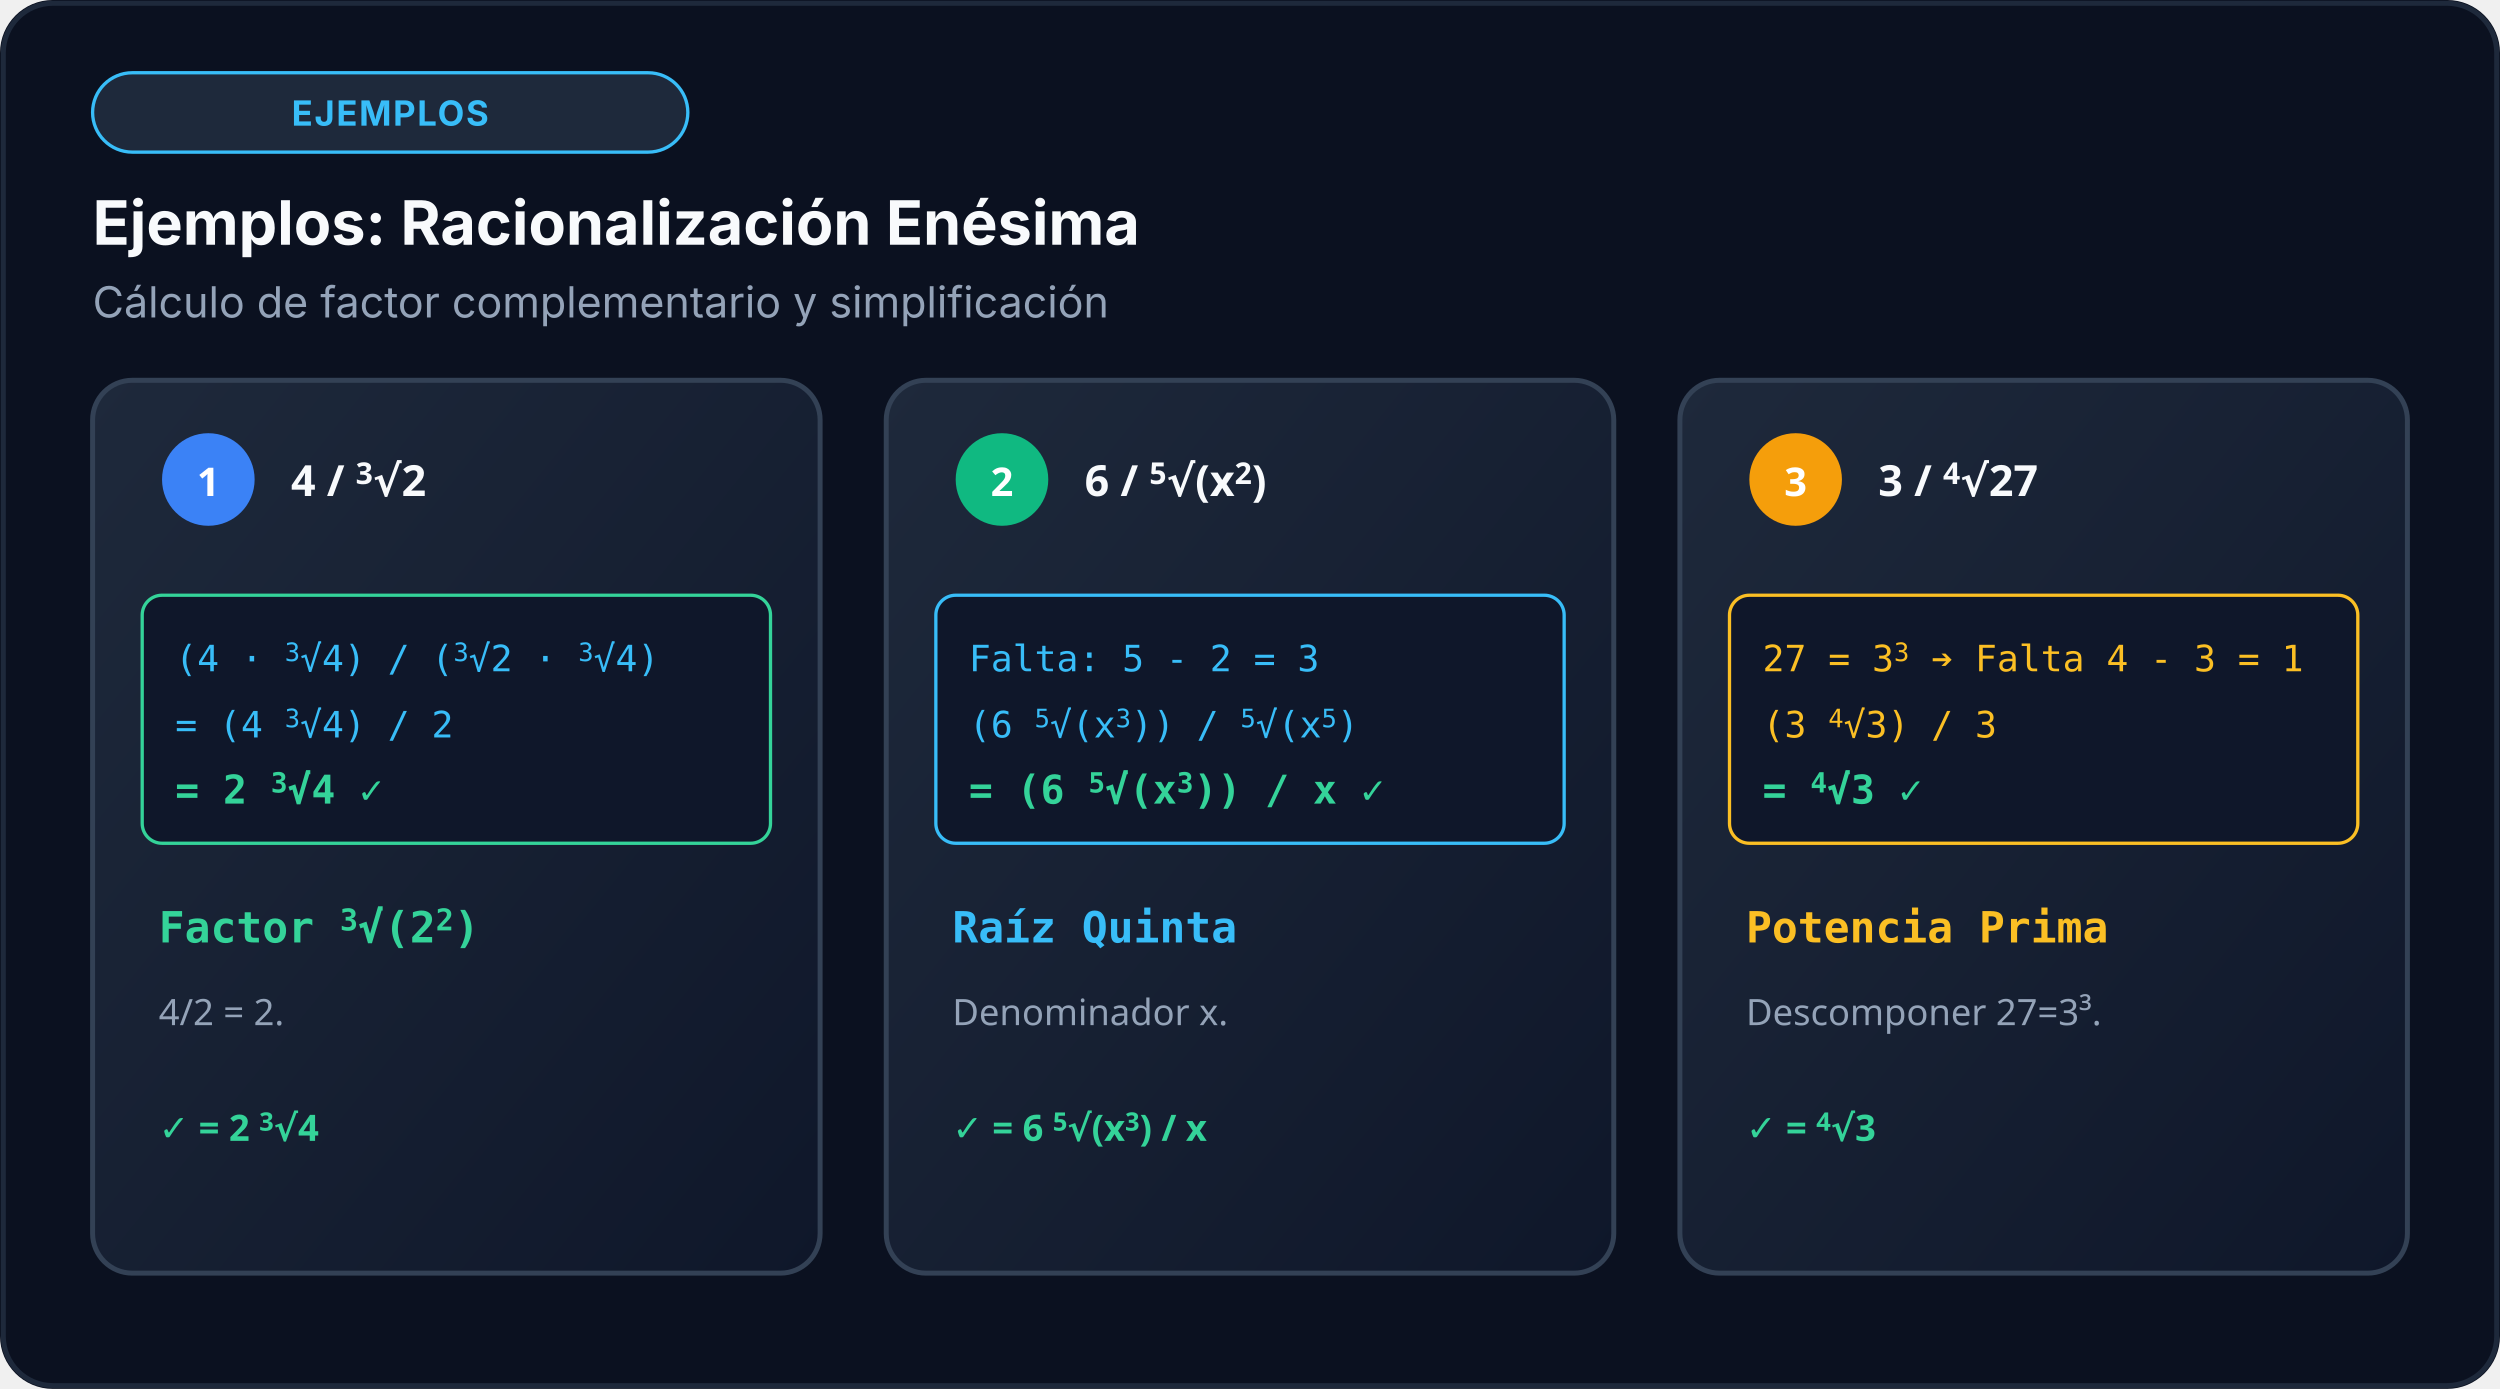
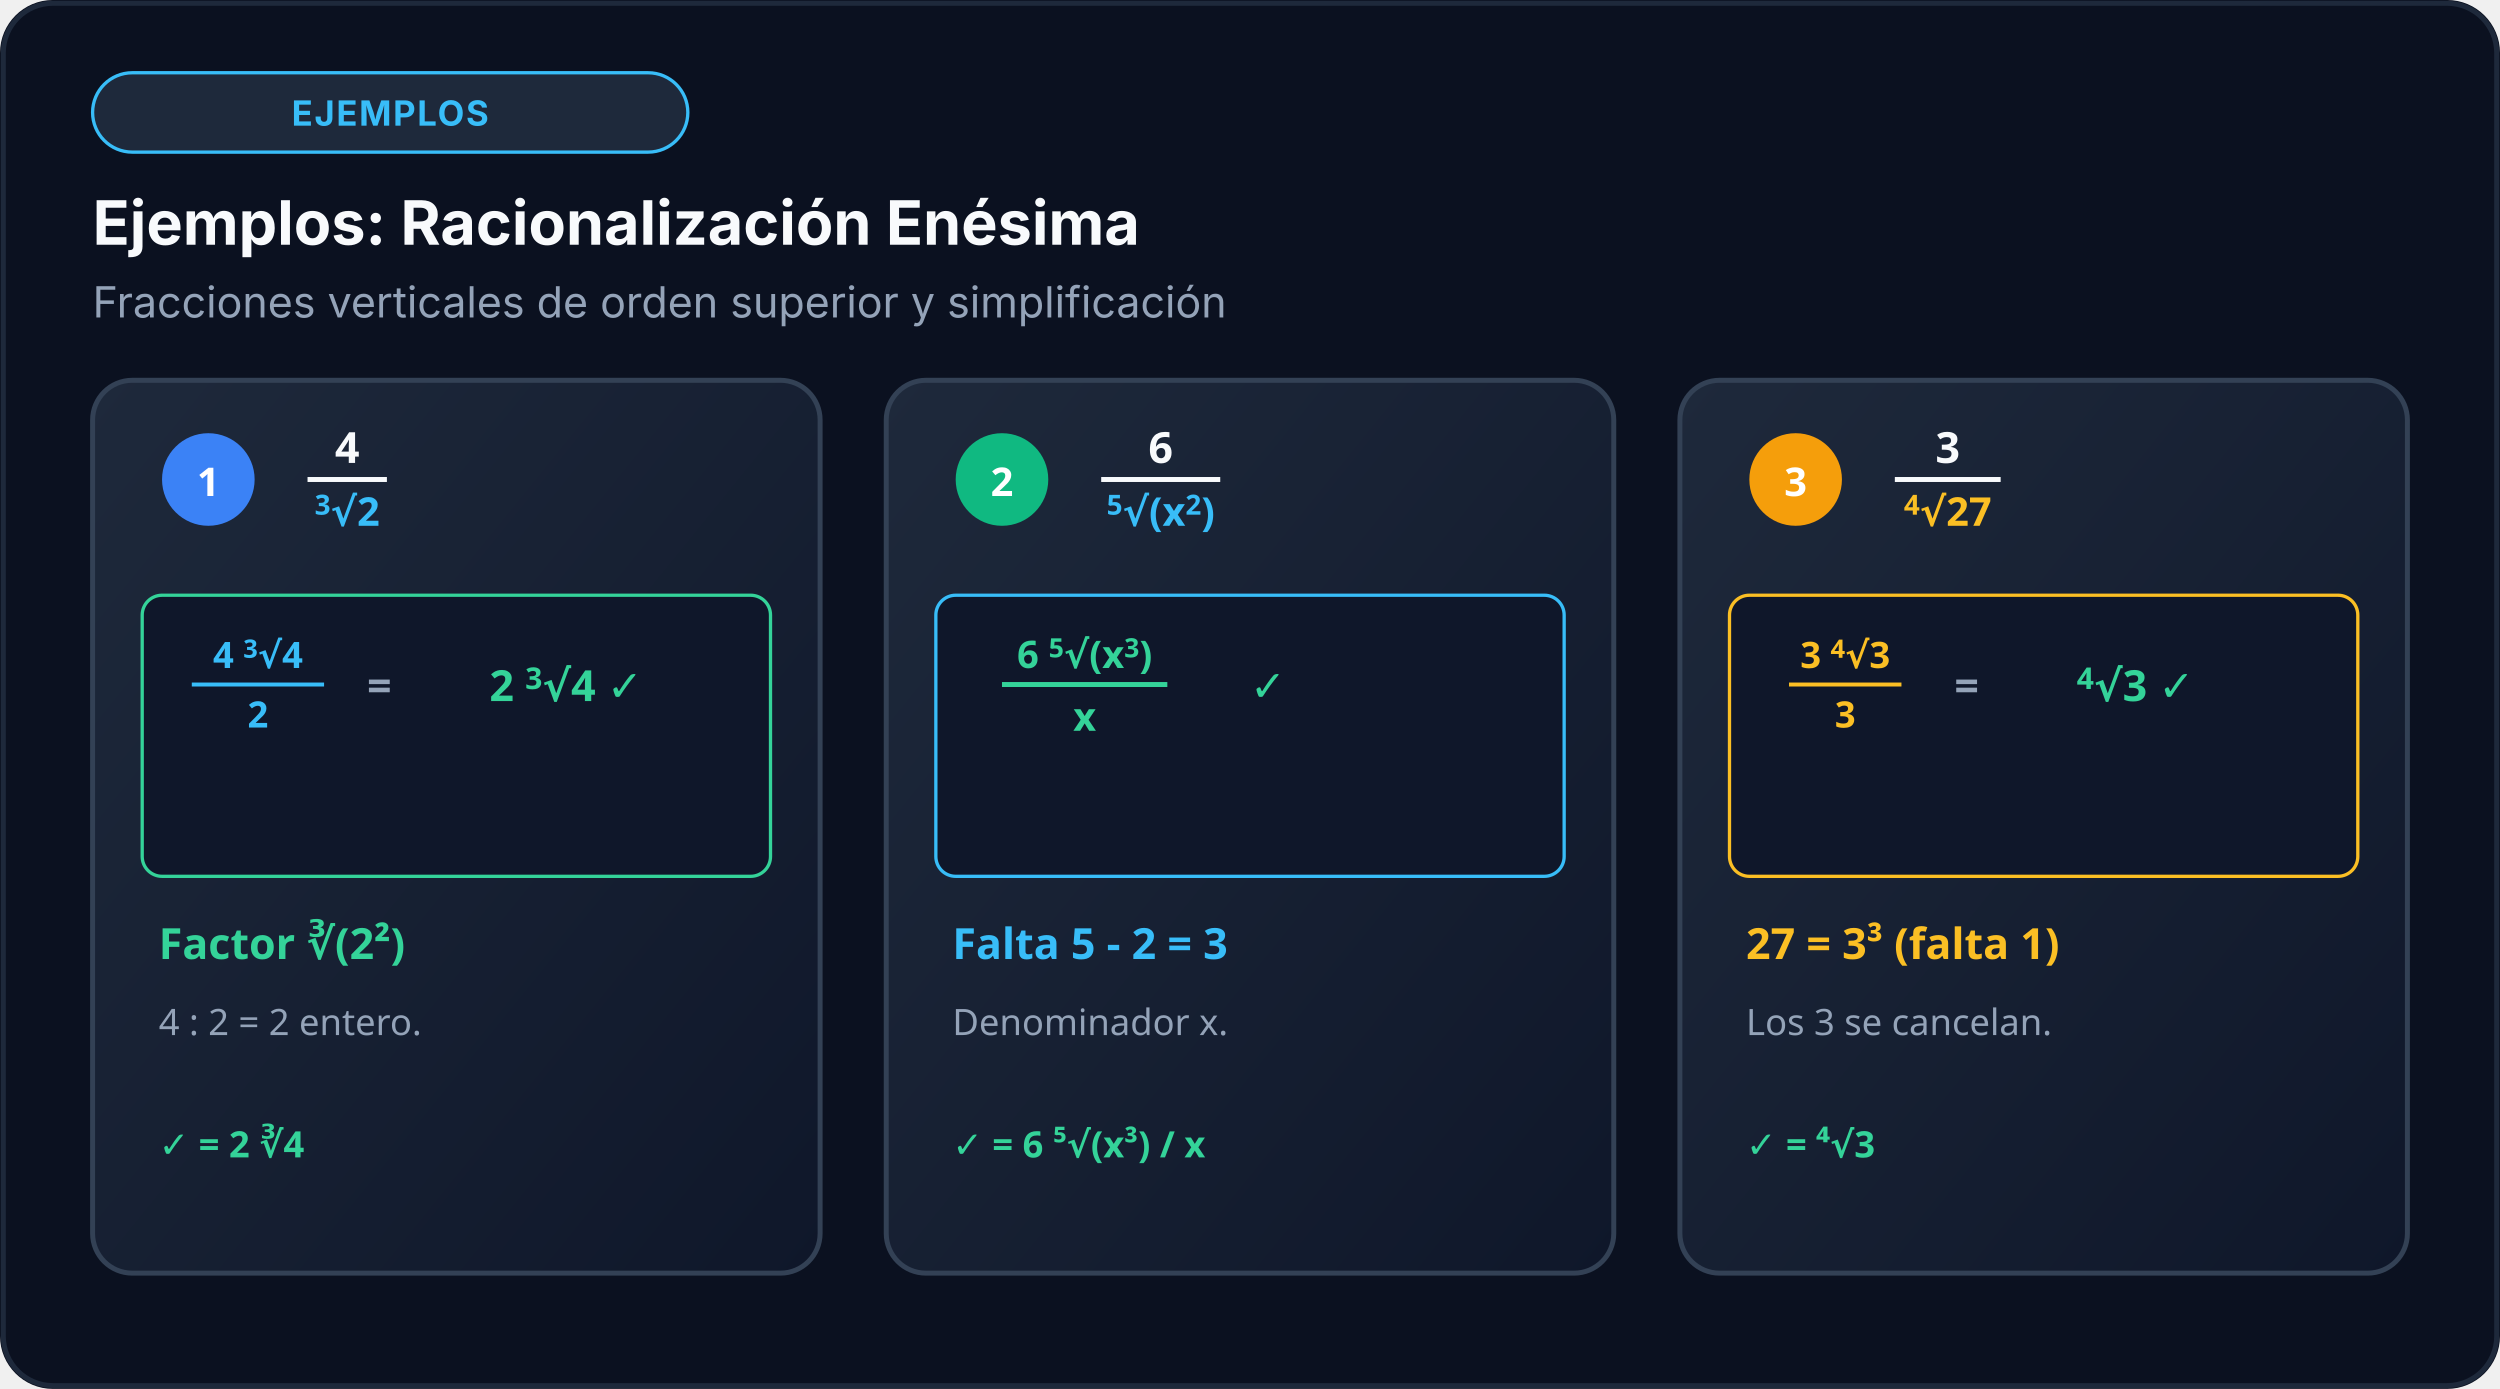
<svg xmlns="http://www.w3.org/2000/svg" viewBox="0 0 756 420" width="100%" height="100%">
  <defs>
    <linearGradient id="cardGrad" x1="0%" y1="0%" x2="100%" y2="100%">
      <stop offset="0%" stop-color="#1e293b" />
      <stop offset="100%" stop-color="#0f172a" />
    </linearGradient>
    <filter id="shadow" x="-4%" y="-4%" width="108%" height="112%">
      <feDropShadow dx="0" dy="3" stdDeviation="4" flood-color="#000000" flood-opacity="0.3" />
    </filter>
  </defs>
  <rect width="756" height="420" rx="16" fill="#0b1120" />
  <rect x="1" y="1" width="754" height="418" rx="15" fill="none" stroke="#1e293b" stroke-width="1.5" />
  <g transform="translate(28, 22)">
    <rect x="0" y="0" width="180" height="24" rx="12" fill="#1e293b" stroke="#38bdf8" stroke-width="1" />
    <text x="90" y="16" fill="#38bdf8" font-family="system-ui, -apple-system, sans-serif" font-size="10.5" font-weight="700" text-anchor="middle" letter-spacing="0.5">EJEMPLOS</text>
    <text x="0" y="52" fill="#f8fafc" font-family="system-ui, -apple-system, sans-serif" font-size="18.5" font-weight="700">Ejemplos: Racionalización Enésima</text>
-     <text x="0" y="74" fill="#94a3b8" font-family="system-ui, -apple-system, sans-serif" font-size="13">Cálculo de factor complementario y simplificación</text>
+     <text x="0" y="74" fill="#94a3b8" font-family="system-ui, -apple-system, sans-serif" font-size="13">Fracciones verticales de orden superior y simplificación</text>
  </g>
  <g transform="translate(28, 115)">
    <g transform="translate(0, 0)">
      <rect width="220" height="270" rx="12" fill="url(#cardGrad)" stroke="#334155" stroke-width="1.5" />
      <circle cx="35" cy="30" r="14" fill="#3b82f6" />
      <text x="35" y="35" fill="#ffffff" font-family="system-ui, sans-serif" font-size="12" font-weight="700" text-anchor="middle">1</text>
-       <text x="60" y="35" fill="#f8fafc" font-family="system-ui, sans-serif" font-size="13" font-weight="700">4 / <tspan baseline-shift="super" font-size="70%">3</tspan>√2</text>
-       <rect x="15" y="65" width="190" height="75" rx="6" fill="#0f172a" stroke="#34d399" />
-       <text x="25" y="88" fill="#38bdf8" font-family="monospace" font-size="11">(4 · <tspan baseline-shift="super" font-size="70%">3</tspan>√4) / (<tspan baseline-shift="super" font-size="70%">3</tspan>√2 · <tspan baseline-shift="super" font-size="70%">3</tspan>√4)</text>
-       <text x="25" y="108" fill="#38bdf8" font-family="monospace" font-size="11">= (4 <tspan baseline-shift="super" font-size="70%">3</tspan>√4) / 2</text>
-       <text x="25" y="128" fill="#34d399" font-family="monospace" font-size="12" font-weight="700">= 2 <tspan baseline-shift="super" font-size="70%">3</tspan>√4 ✓</text>
-       <text x="20" y="170" fill="#34d399" font-family="monospace" font-size="13" font-weight="700">Factor <tspan baseline-shift="super" font-size="70%">3</tspan>√(2<tspan baseline-shift="super" font-size="70%">2</tspan>)</text>
-       <text x="20" y="195" fill="#94a3b8" font-family="system-ui, sans-serif" font-size="11">4/2 = 2.</text>
-       <text x="20" y="230" fill="#34d399" font-family="system-ui, sans-serif" font-size="11" font-weight="600">✓ = 2 <tspan baseline-shift="super" font-size="70%">3</tspan>√4</text>
+       <g transform="translate(65, 30)">
+         <text x="12" y="-5" fill="#f8fafc" font-family="system-ui, sans-serif" font-size="13" font-weight="700" text-anchor="middle">4</text>
+         <line x1="0" y1="0" x2="24" y2="0" stroke="#f8fafc" stroke-width="1.5" />
+         <text x="12" y="14" fill="#38bdf8" font-family="system-ui, sans-serif" font-size="12" font-weight="700" text-anchor="middle">
+           <tspan baseline-shift="super" font-size="70%">3</tspan>√2</text>
+       </g>
+       <rect x="15" y="65" width="190" height="85" rx="6" fill="#0f172a" stroke="#34d399" />
+       <g transform="translate(25, 92)">
+         <text x="25" y="-5" fill="#38bdf8" font-family="system-ui, sans-serif" font-size="11" font-weight="700" text-anchor="middle">4 <tspan baseline-shift="super" font-size="70%">3</tspan>√4</text>
+         <line x1="5" y1="0" x2="45" y2="0" stroke="#38bdf8" stroke-width="1.2" />
+         <text x="25" y="13" fill="#38bdf8" font-family="system-ui, sans-serif" font-size="11" font-weight="700" text-anchor="middle">2</text>
+         <text x="58" y="5" fill="#94a3b8" font-family="system-ui, sans-serif" font-size="13" font-weight="700">=</text>
+         <text x="95" y="5" fill="#34d399" font-family="system-ui, sans-serif" font-size="13" font-weight="700">2 <tspan baseline-shift="super" font-size="70%">3</tspan>√4 ✓</text>
+       </g>
+       <text x="20" y="175" fill="#34d399" font-family="system-ui, sans-serif" font-size="13" font-weight="700">Factor ∛(2²)</text>
+       <text x="20" y="198" fill="#94a3b8" font-family="system-ui, sans-serif" font-size="11">4 : 2 = 2 entero.</text>
+       <text x="20" y="235" fill="#34d399" font-family="system-ui, sans-serif" font-size="11" font-weight="600">✓ = 2 ∛4</text>
    </g>
    <g transform="translate(240, 0)">
      <rect width="220" height="270" rx="12" fill="url(#cardGrad)" stroke="#334155" stroke-width="1.5" />
      <circle cx="35" cy="30" r="14" fill="#10b981" />
      <text x="35" y="35" fill="#ffffff" font-family="system-ui, sans-serif" font-size="12" font-weight="700" text-anchor="middle">2</text>
-       <text x="60" y="35" fill="#f8fafc" font-family="system-ui, sans-serif" font-size="13" font-weight="700">6 / <tspan baseline-shift="super" font-size="70%">5</tspan>√(x<tspan baseline-shift="super" font-size="70%">2</tspan>)</text>
-       <rect x="15" y="65" width="190" height="75" rx="6" fill="#0f172a" stroke="#38bdf8" />
-       <text x="25" y="88" fill="#38bdf8" font-family="monospace" font-size="11">Falta: 5 - 2 = 3</text>
-       <text x="25" y="108" fill="#38bdf8" font-family="monospace" font-size="11">(6 <tspan baseline-shift="super" font-size="70%">5</tspan>√(x<tspan baseline-shift="super" font-size="70%">3</tspan>)) / <tspan baseline-shift="super" font-size="70%">5</tspan>√(x<tspan baseline-shift="super" font-size="70%">5</tspan>)</text>
-       <text x="25" y="128" fill="#34d399" font-family="monospace" font-size="12" font-weight="700">= (6 <tspan baseline-shift="super" font-size="70%">5</tspan>√(x<tspan baseline-shift="super" font-size="70%">3</tspan>)) / x ✓</text>
-       <text x="20" y="170" fill="#38bdf8" font-family="monospace" font-size="13" font-weight="700">Raíz Quinta</text>
-       <text x="20" y="195" fill="#94a3b8" font-family="system-ui, sans-serif" font-size="11">Denominador x.</text>
-       <text x="20" y="230" fill="#34d399" font-family="system-ui, sans-serif" font-size="11" font-weight="600">✓ = 6 <tspan baseline-shift="super" font-size="70%">5</tspan>√(x<tspan baseline-shift="super" font-size="70%">3</tspan>) / x</text>
+       <g transform="translate(65, 30)">
+         <text x="18" y="-5" fill="#f8fafc" font-family="system-ui, sans-serif" font-size="13" font-weight="700" text-anchor="middle">6</text>
+         <line x1="0" y1="0" x2="36" y2="0" stroke="#f8fafc" stroke-width="1.5" />
+         <text x="18" y="14" fill="#38bdf8" font-family="system-ui, sans-serif" font-size="12" font-weight="700" text-anchor="middle">
+           <tspan baseline-shift="super" font-size="70%">5</tspan>√(x<tspan baseline-shift="super" font-size="70%">2</tspan>)</text>
+       </g>
+       <rect x="15" y="65" width="190" height="85" rx="6" fill="#0f172a" stroke="#38bdf8" />
+       <g transform="translate(25, 92)">
+         <text x="35" y="-5" fill="#34d399" font-family="system-ui, sans-serif" font-size="11.5" font-weight="700" text-anchor="middle">6 <tspan baseline-shift="super" font-size="70%">5</tspan>√(x<tspan baseline-shift="super" font-size="70%">3</tspan>)</text>
+         <line x1="10" y1="0" x2="60" y2="0" stroke="#34d399" stroke-width="1.5" />
+         <text x="35" y="14" fill="#34d399" font-family="system-ui, sans-serif" font-size="12" font-weight="700" text-anchor="middle">x</text>
+         <text x="85" y="5" fill="#34d399" font-family="system-ui, sans-serif" font-size="13" font-weight="700">✓</text>
+       </g>
+       <text x="20" y="175" fill="#38bdf8" font-family="system-ui, sans-serif" font-size="13" font-weight="700">Falta 5 - 2 = 3</text>
+       <text x="20" y="198" fill="#94a3b8" font-family="system-ui, sans-serif" font-size="11">Denominador x.</text>
+       <text x="20" y="235" fill="#34d399" font-family="system-ui, sans-serif" font-size="11" font-weight="600">✓ = 6 ⁵√(x³) / x</text>
    </g>
    <g transform="translate(480, 0)">
      <rect width="220" height="270" rx="12" fill="url(#cardGrad)" stroke="#334155" stroke-width="1.5" />
      <circle cx="35" cy="30" r="14" fill="#f59e0b" />
      <text x="35" y="35" fill="#ffffff" font-family="system-ui, sans-serif" font-size="12" font-weight="700" text-anchor="middle">3</text>
-       <text x="60" y="35" fill="#f8fafc" font-family="system-ui, sans-serif" font-size="13" font-weight="700">3 / <tspan baseline-shift="super" font-size="70%">4</tspan>√27</text>
-       <rect x="15" y="65" width="190" height="75" rx="6" fill="#0f172a" stroke="#fbbf24" />
-       <text x="25" y="88" fill="#fbbf24" font-family="monospace" font-size="11">27 = 3<tspan baseline-shift="super" font-size="70%">3</tspan> ➔ Falta 4 - 3 = 1</text>
-       <text x="25" y="108" fill="#fbbf24" font-family="monospace" font-size="11">(3 <tspan baseline-shift="super" font-size="70%">4</tspan>√3) / 3</text>
-       <text x="25" y="128" fill="#34d399" font-family="monospace" font-size="12" font-weight="700">= <tspan baseline-shift="super" font-size="70%">4</tspan>√3 ✓</text>
-       <text x="20" y="170" fill="#fbbf24" font-family="monospace" font-size="13" font-weight="700">Potencia Prima</text>
-       <text x="20" y="195" fill="#94a3b8" font-family="system-ui, sans-serif" font-size="11">Descomponer 27=3³.</text>
-       <text x="20" y="230" fill="#34d399" font-family="system-ui, sans-serif" font-size="11" font-weight="600">✓ = <tspan baseline-shift="super" font-size="70%">4</tspan>√3</text>
+       <g transform="translate(65, 30)">
+         <text x="16" y="-5" fill="#f8fafc" font-family="system-ui, sans-serif" font-size="13" font-weight="700" text-anchor="middle">3</text>
+         <line x1="0" y1="0" x2="32" y2="0" stroke="#f8fafc" stroke-width="1.5" />
+         <text x="16" y="14" fill="#fbbf24" font-family="system-ui, sans-serif" font-size="12" font-weight="700" text-anchor="middle">
+           <tspan baseline-shift="super" font-size="70%">4</tspan>√27</text>
+       </g>
+       <rect x="15" y="65" width="190" height="85" rx="6" fill="#0f172a" stroke="#fbbf24" />
+       <g transform="translate(25, 92)">
+         <text x="25" y="-5" fill="#fbbf24" font-family="system-ui, sans-serif" font-size="11" font-weight="700" text-anchor="middle">3 <tspan baseline-shift="super" font-size="70%">4</tspan>√3</text>
+         <line x1="8" y1="0" x2="42" y2="0" stroke="#fbbf24" stroke-width="1.2" />
+         <text x="25" y="13" fill="#fbbf24" font-family="system-ui, sans-serif" font-size="11" font-weight="700" text-anchor="middle">3</text>
+         <text x="58" y="5" fill="#94a3b8" font-family="system-ui, sans-serif" font-size="13" font-weight="700">=</text>
+         <text x="95" y="5" fill="#34d399" font-family="system-ui, sans-serif" font-size="13" font-weight="700">
+           <tspan baseline-shift="super" font-size="70%">4</tspan>√3 ✓</text>
+       </g>
+       <text x="20" y="175" fill="#fbbf24" font-family="system-ui, sans-serif" font-size="13" font-weight="700">27 = 3³ (falta 1)</text>
+       <text x="20" y="198" fill="#94a3b8" font-family="system-ui, sans-serif" font-size="11">Los 3 se cancelan.</text>
+       <text x="20" y="235" fill="#34d399" font-family="system-ui, sans-serif" font-size="11" font-weight="600">✓ = ⁴√3</text>
    </g>
  </g>
</svg>
